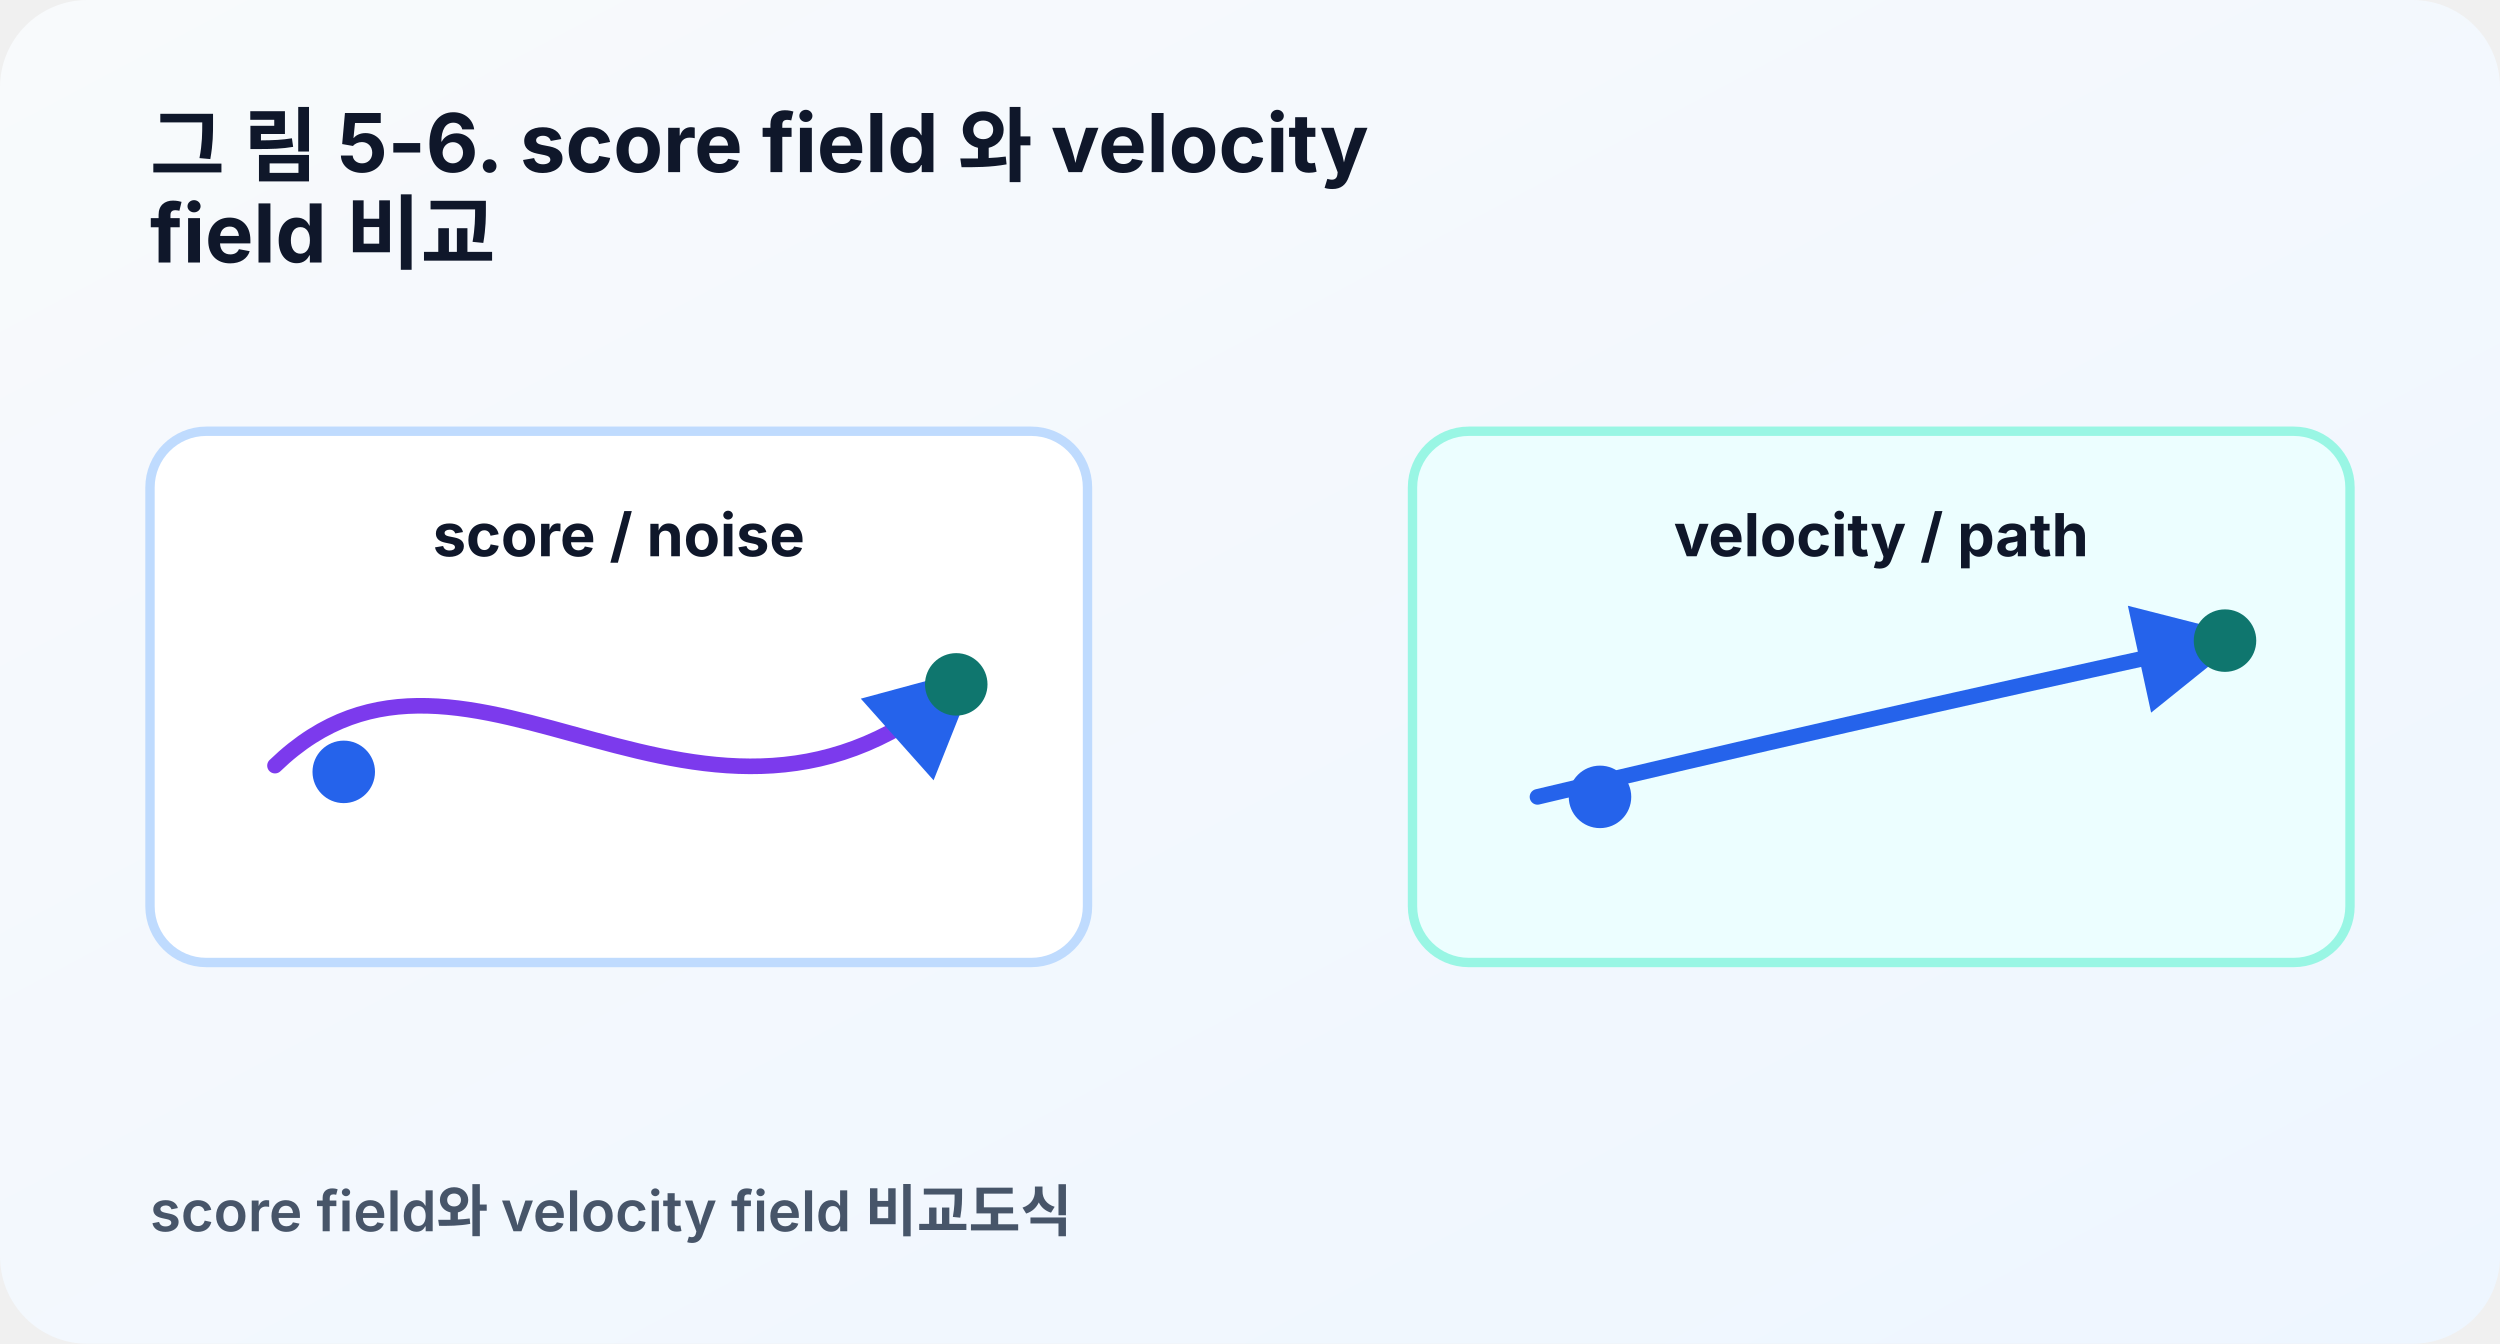
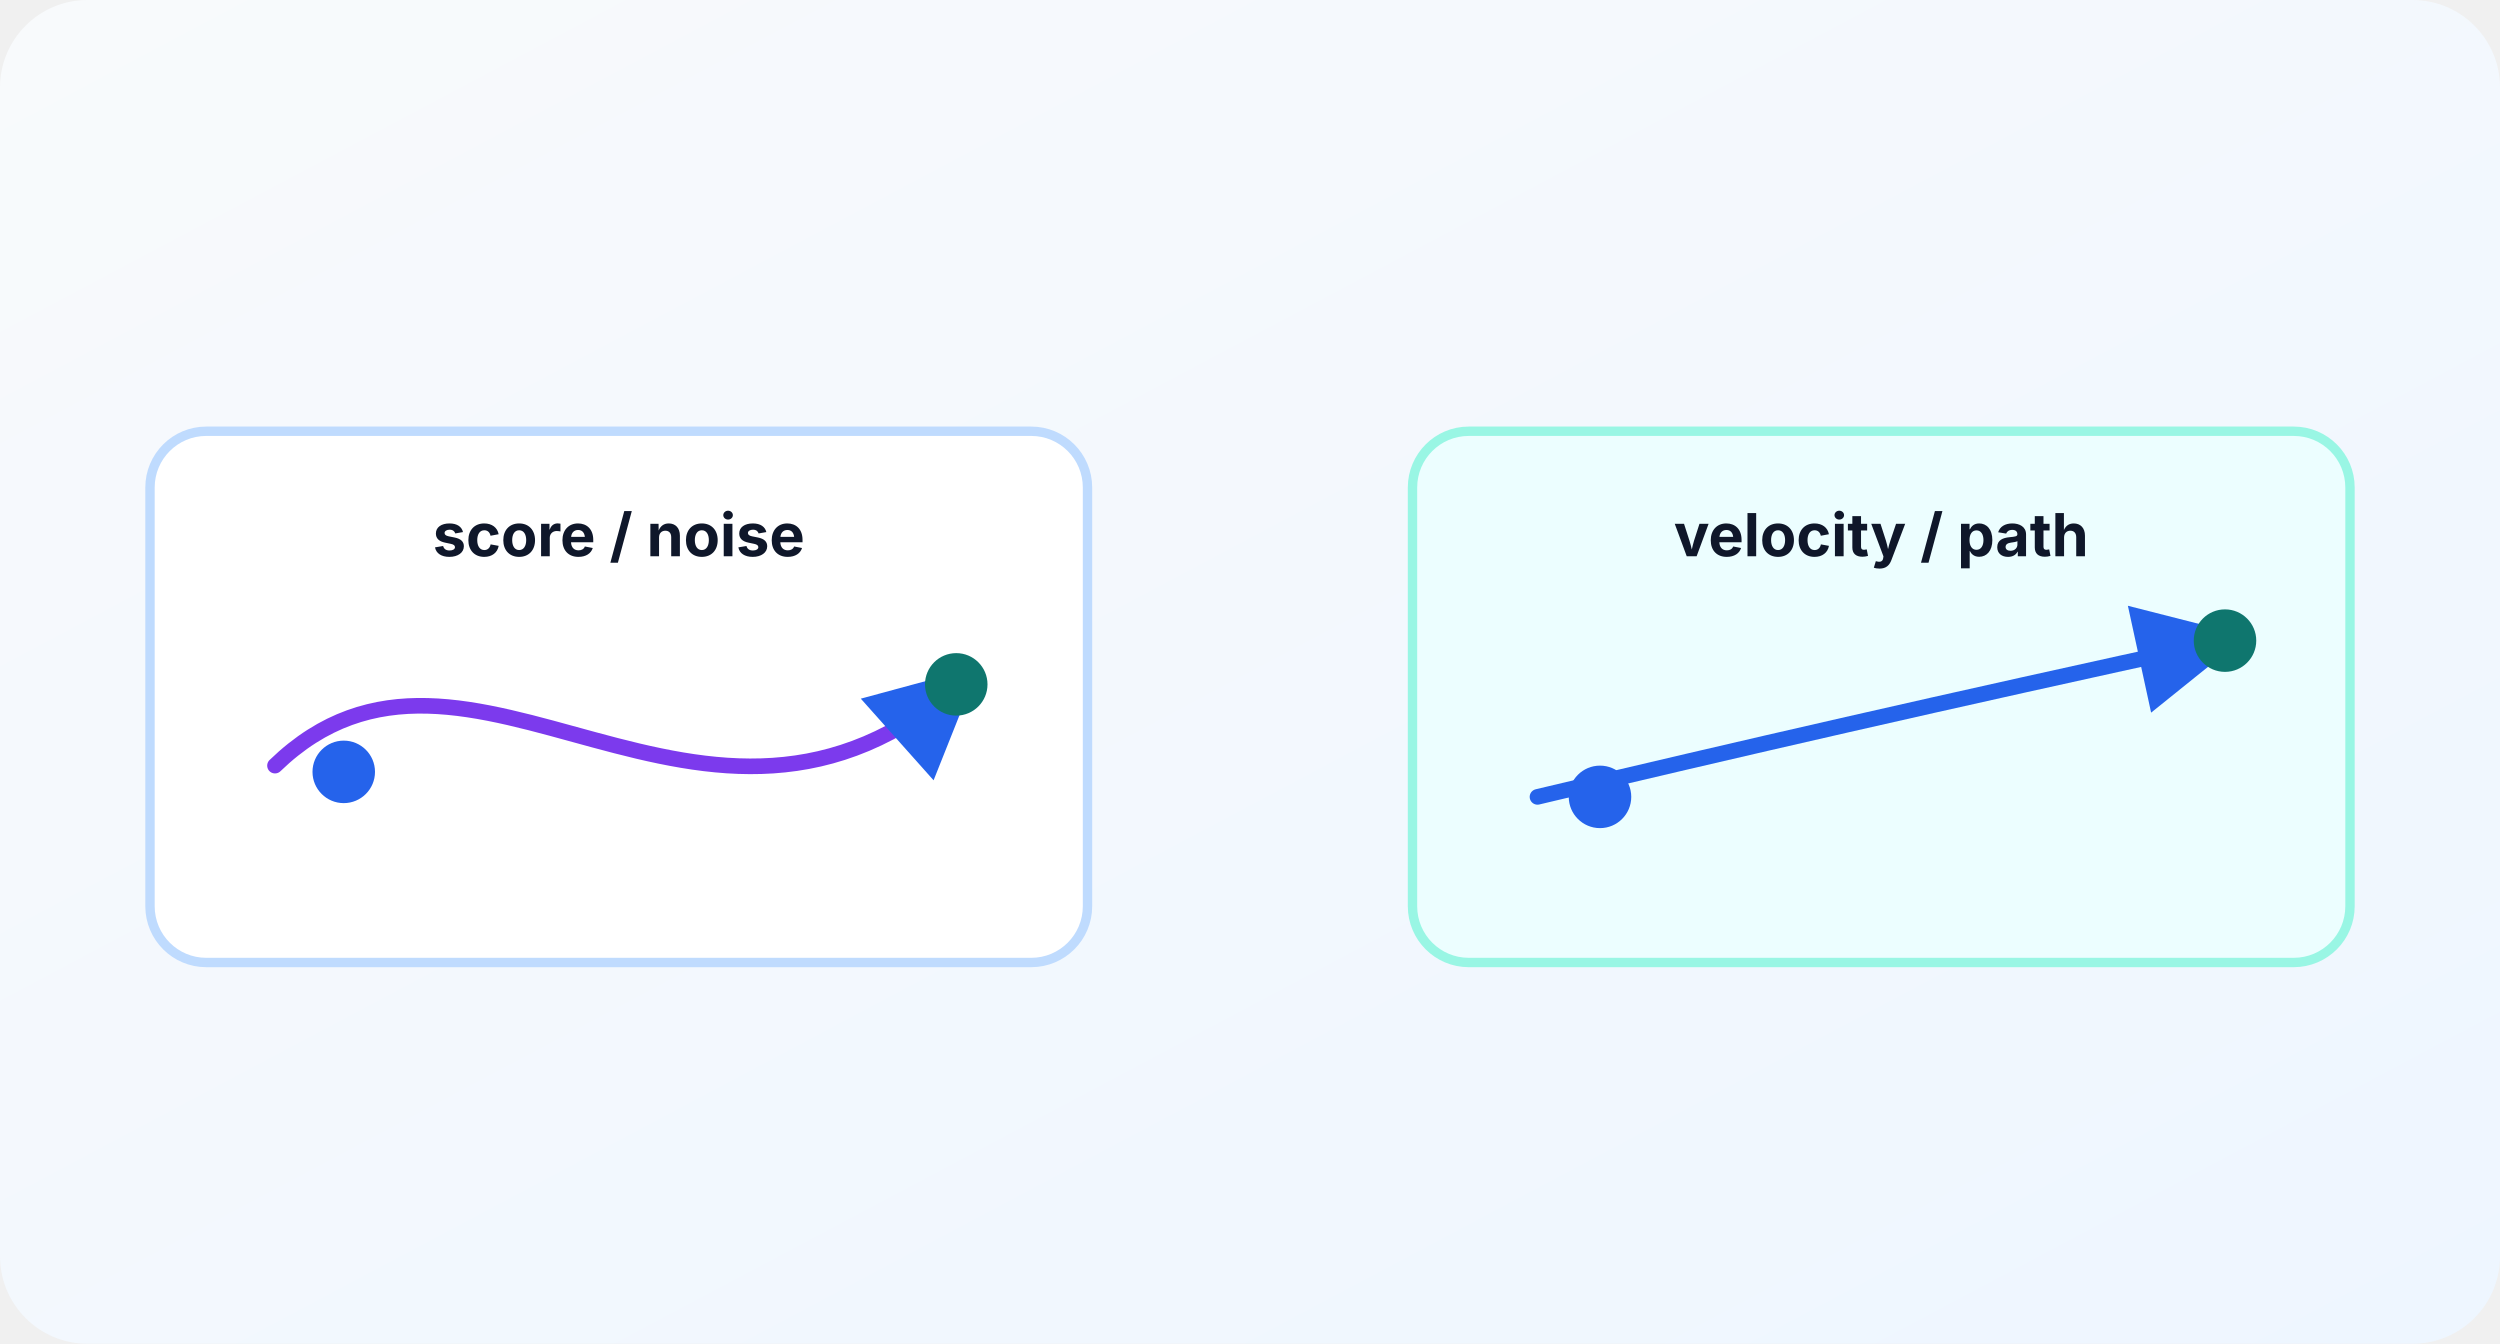
<svg xmlns="http://www.w3.org/2000/svg" viewBox="0 0 800 430" role="img">
  <defs>
    <marker id="arrow" viewBox="0 0 10 10" refX="8" refY="5" markerWidth="7" markerHeight="7" orient="auto-start-reverse">
      <path d="M0 0 L10 5 L0 10 z" fill="#2563eb" />
    </marker>
    <linearGradient id="bg" x1="0" x2="1" y1="0" y2="1">
      <stop offset="0" stop-color="#f8fafc" />
      <stop offset="1" stop-color="#eef6ff" />
    </linearGradient>
  </defs>
  <style>.bg{fill:url(#bg)}.title{font:700 26px -apple-system,BlinkMacSystemFont,'Noto Sans KR',sans-serif;fill:#0f172a}.small{font:600 18px -apple-system,BlinkMacSystemFont,'Noto Sans KR',sans-serif;fill:#475569}.label{font:700 19px -apple-system,BlinkMacSystemFont,'Noto Sans KR',sans-serif;fill:#0f172a}.light{fill:#fff}.panel{fill:#fff;stroke:#bfdbfe;stroke-width:3}.panel.alt{fill:#ecfeff;stroke:#99f6e4}.net,.hub{fill:#0f766e}.arrow{fill:none;stroke:#2563eb;stroke-width:5;stroke-linecap:round;marker-end:url(#arrow)}.arrow.soft{stroke:#0f766e;opacity:.75}.curve{fill:none;stroke:#7c3aed;stroke-width:5;stroke-linecap:round;marker-end:url(#arrow)}.dot{fill:#2563eb}.dot2{fill:#0f766e}.cloud circle{fill:#bfdbfe;opacity:.9}.data rect{fill:#d1fae5;stroke:#0f766e;stroke-width:4}.data circle{fill:#0f766e}.data path{fill:none;stroke:#0f766e;stroke-width:5;stroke-linecap:round}.link{stroke:#94a3b8;stroke-width:3;opacity:.75}</style>
  <rect class="bg" width="800" height="430" rx="28" />
-   <text x="48" y="56" class="title">그 림 5-6. score field 와 velocity</text>
-   <text x="48" y="84" class="title">field 비교</text>
  <rect x="48" y="138" width="300" height="170" rx="18" class="panel" />
  <rect x="452" y="138" width="300" height="170" rx="18" class="panel alt" />
  <text x="198" y="178" text-anchor="middle" class="label">score / noise</text>
  <text x="602" y="178" text-anchor="middle" class="label">velocity / path</text>
  <path d="M88 245 C150 185 225 292 308 218" class="curve" />
  <path d="M492 255 C555 240 620 225 712 205" class="arrow" />
  <circle cx="110" cy="247" r="10" class="dot" />
  <circle cx="306" cy="219" r="10" class="dot2" />
  <circle cx="512" cy="255" r="10" class="dot" />
  <circle cx="712" cy="205" r="10" class="dot2" />
-   <text x="48" y="394" class="small">score field와 velocity field 비교도식</text>
</svg>
